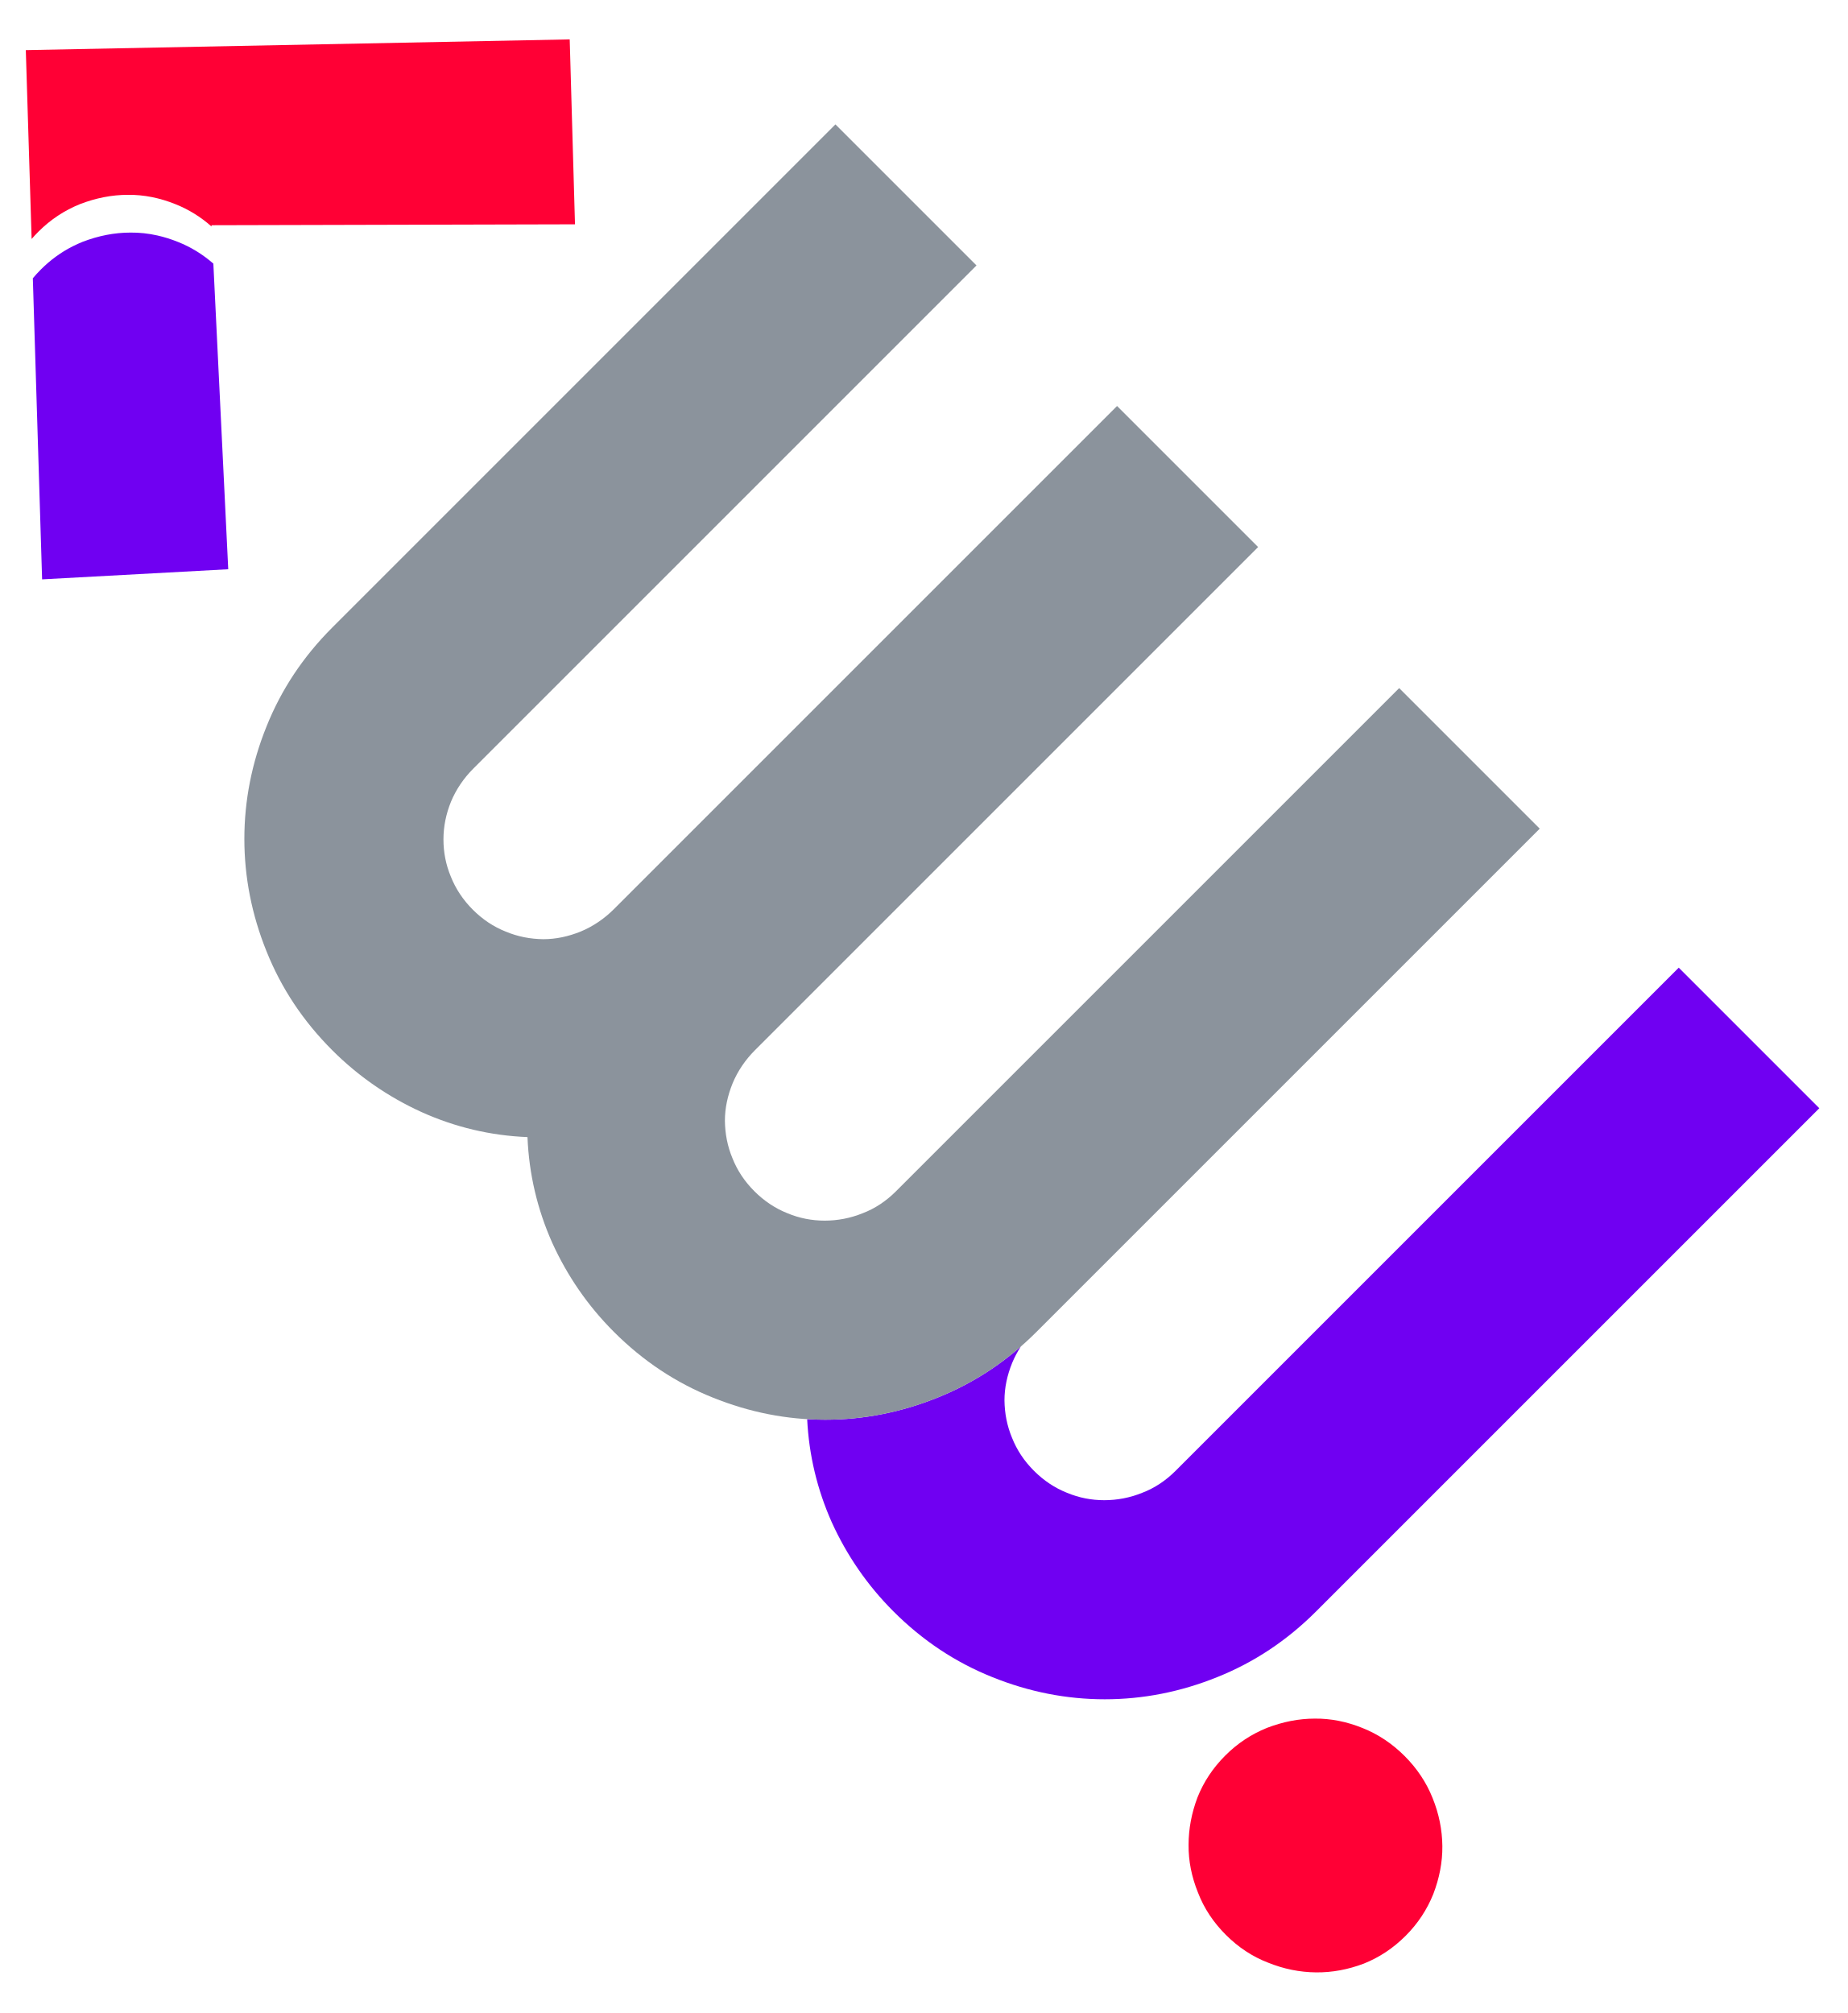
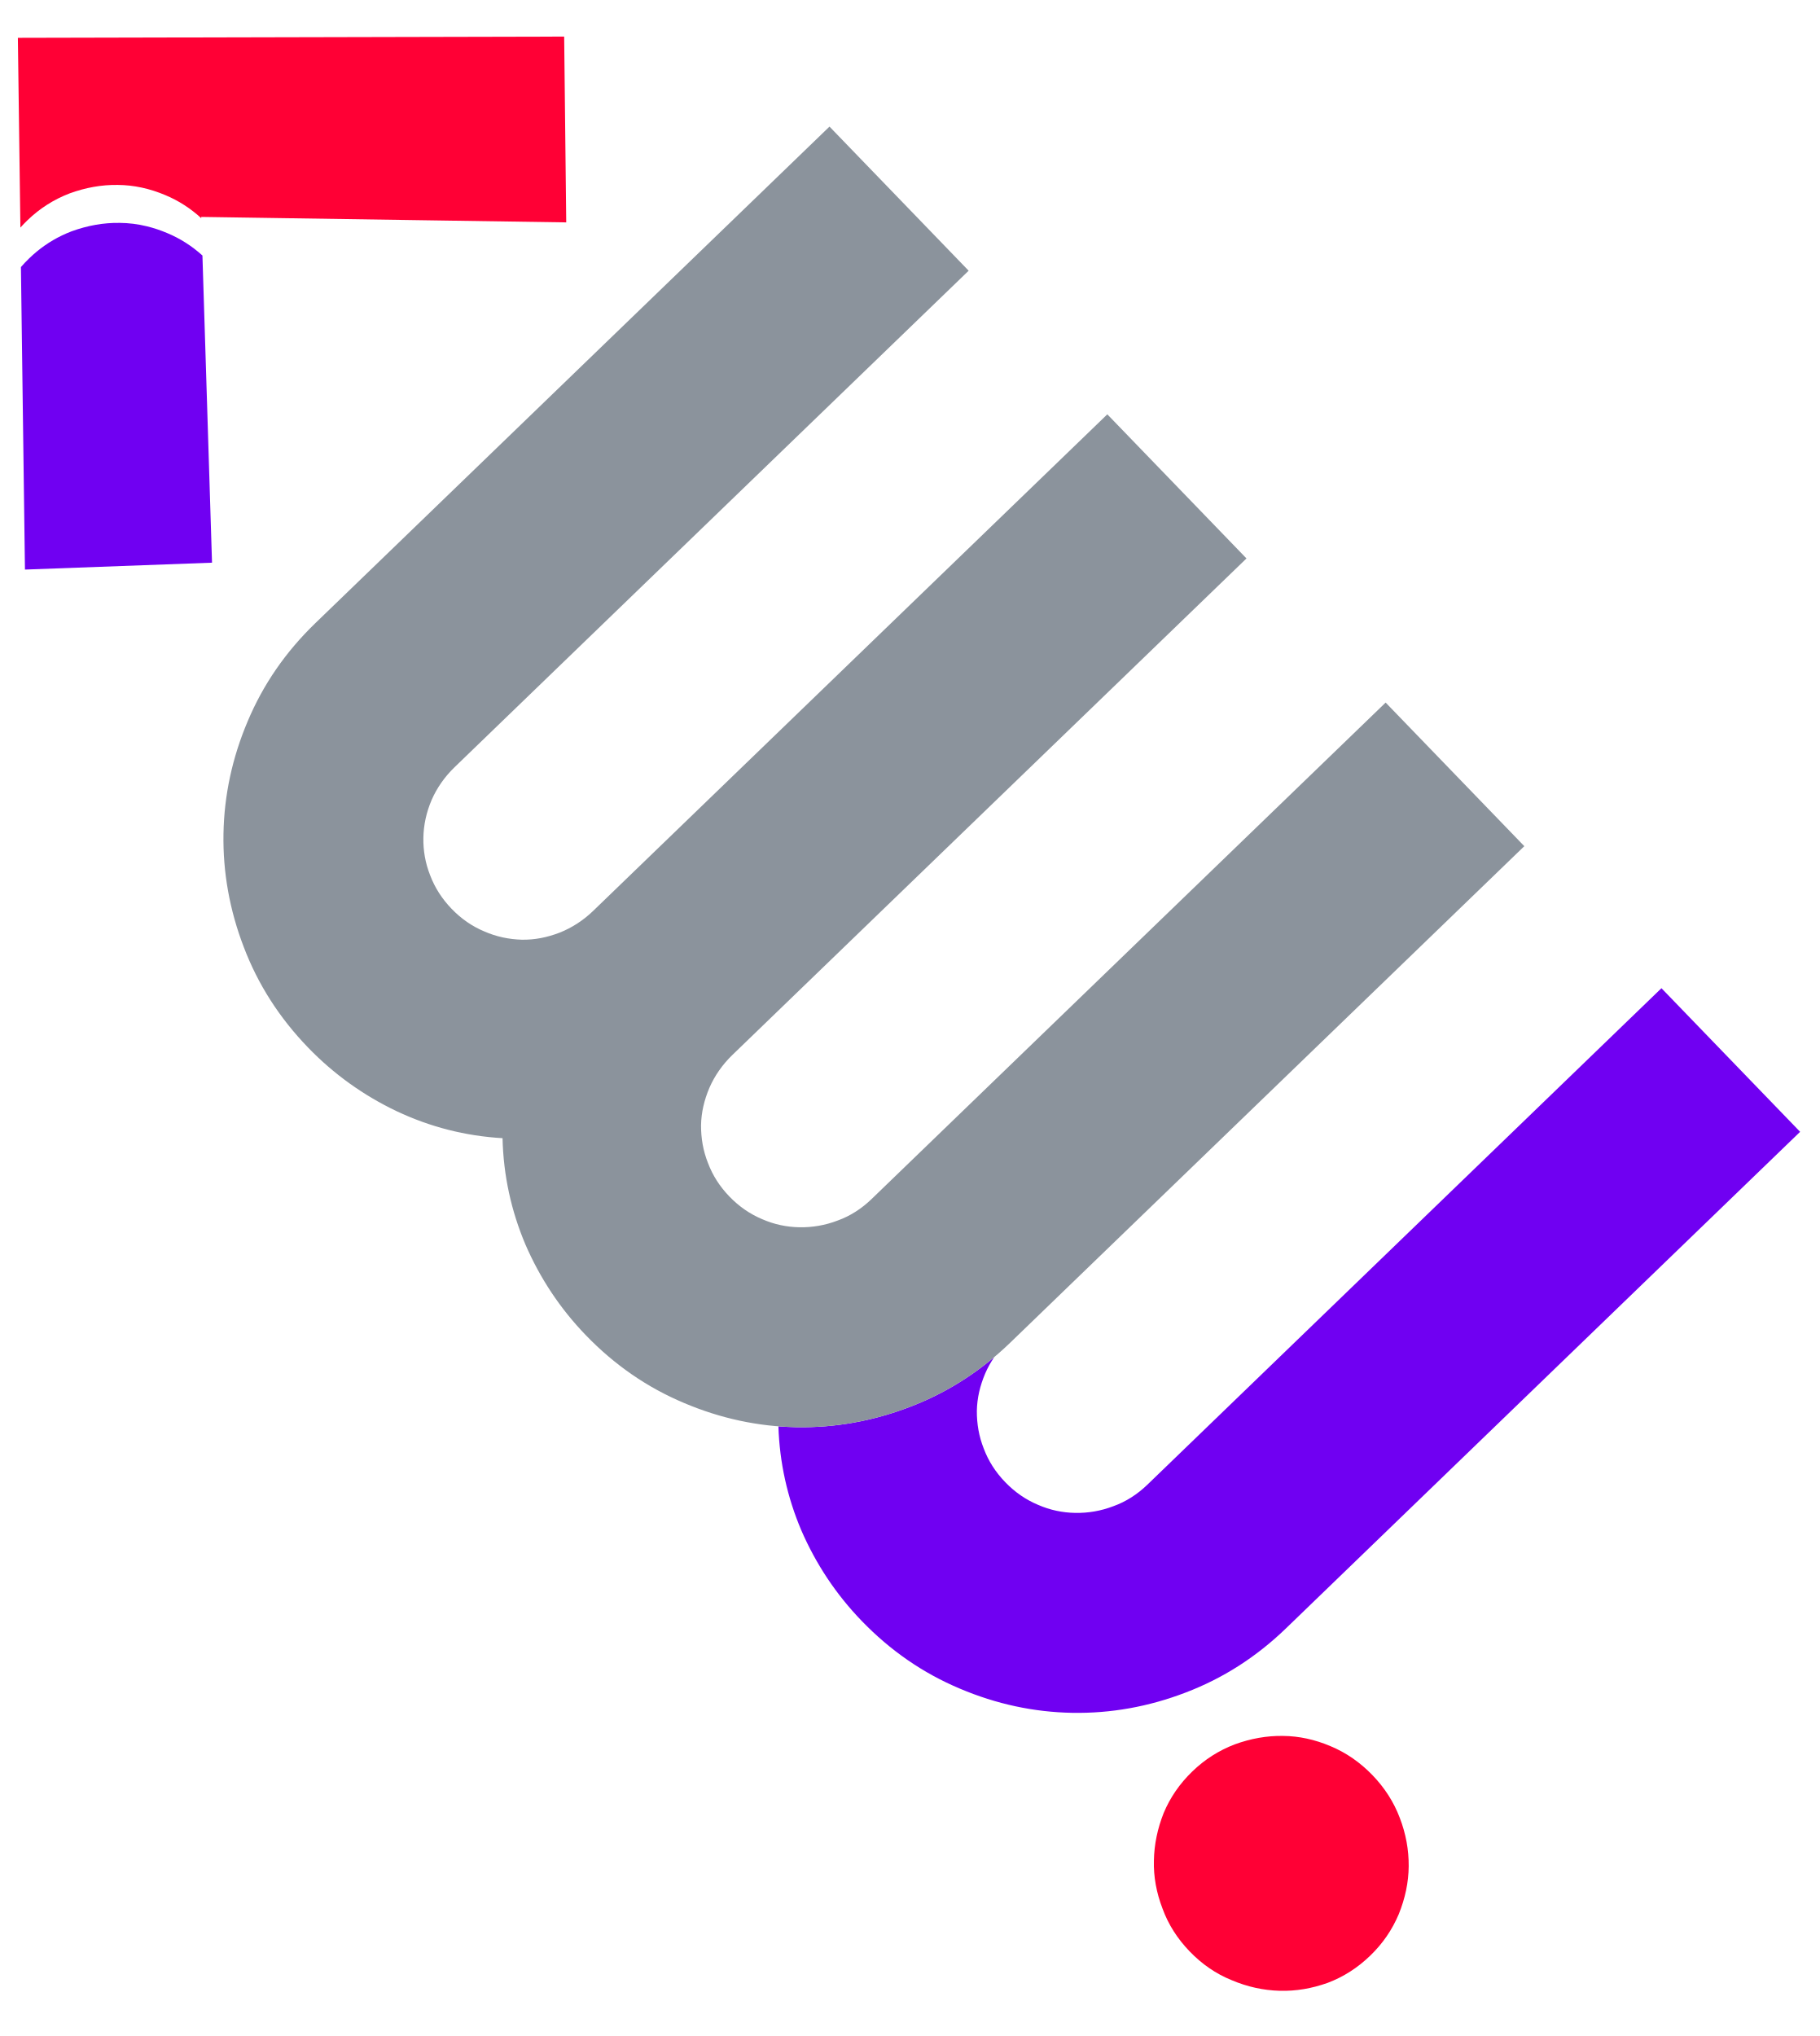
- <svg xmlns="http://www.w3.org/2000/svg" xml:space="preserve" width="156mm" height="170mm" version="1.1" style="shape-rendering:geometricPrecision; text-rendering:geometricPrecision; image-rendering:optimizeQuality; fill-rule:evenodd; clip-rule:evenodd" viewBox="3800 10600 16000 17000">
-   <g id="logo">
-     <path id="dot" fill="#FF0035" d="M15974.54 27149.43c-107.51,107.5 -228.09,187.41 -363.19,241.13 -135.11,50.85 -271.67,77.01 -412.59,75.56 -140.91,-1.46 -278.93,-29.04 -415.49,-84.26 -136.57,-52.31 -258.58,-133.65 -366.09,-241.16 -107.5,-107.5 -188.87,-229.54 -241.18,-366.1 -55.2,-136.54 -82.8,-274.59 -81.34,-412.59 0,-139.45 26.14,-276.04 76.99,-411.15 53.74,-135.08 133.65,-255.66 241.16,-363.17 106.07,-106.07 225.19,-184.52 361.73,-239.72 136.57,-52.31 274.59,-79.88 414.07,-79.91 138,-1.45 276.02,26.17 412.56,81.37 135.13,53.74 257.16,135.11 364.67,242.61 107.51,107.51 188.85,229.52 242.59,364.65 55.22,136.57 82.82,274.56 84.28,415.48 1.44,140.94 -26.16,278.93 -78.47,415.5 -55.18,136.56 -133.63,255.68 -239.7,361.76z" />
-     <g id="content">
-       <path id="j" fill="#7000F2" d="M18340.24 18763.63l-4358.32 4358.32c-84.26,84.26 -181.59,149.61 -289.1,190.31 -107.48,43.58 -217.9,63.92 -328.32,63.94 -110.43,-0.02 -217.93,-20.36 -322.5,-63.94 -106.07,-42.13 -201.97,-106.05 -286.22,-190.31 -85.72,-85.71 -148.18,-180.15 -190.28,-286.2 -43.61,-104.59 -63.95,-212.1 -65.41,-323.95 0.03,-110.43 23.25,-217.96 66.84,-325.44 20.38,-48.95 45.56,-96.31 75.19,-141.51 -217.81,190.14 -457.73,337.1 -721.35,442.58 -316.69,127.82 -642.12,191.74 -973.37,191.74 -52.23,0 -104.31,-1.58 -156.23,-4.77 15.4,313.09 87.62,610.95 212.57,892.11 130.73,287.63 307.99,546.23 534.62,772.86 252.79,252.79 537.51,441.64 857.14,569.48 316.72,127.84 642.13,191.79 973.35,191.76 331.24,0 656.68,-63.92 973.37,-191.73 319.6,-127.87 604.34,-316.74 857.11,-569.51l4358.32 -4358.32 -1217.41 -1217.42z" />
-       <path id="w" fill="#8B939C" d="M12777.89 21917.93c-252.77,252.77 -537.51,441.64 -857.12,569.5 -316.69,127.82 -642.12,191.74 -973.37,191.74 -331.21,0.03 -656.63,-63.92 -973.34,-191.76 -319.63,-127.84 -604.35,-316.69 -857.14,-569.48 -226.63,-226.63 -403.89,-485.23 -534.62,-772.86 -127.84,-287.66 -200.49,-592.76 -213.56,-913.8 -321.06,-13.1 -626.14,-85.72 -916.71,-216.47 -287.63,-130.74 -547.69,-309.45 -774.32,-536.08 -252.79,-252.8 -441.64,-537.51 -569.48,-857.14 -127.84,-316.72 -191.77,-642.1 -191.77,-973.35 0,-331.24 63.93,-656.68 191.77,-973.34 127.84,-319.63 316.71,-604.37 569.48,-857.14l4358.32 -4358.32 1221.77 1221.76 -4358.32 4358.32c-84.26,84.26 -149.61,181.59 -193.2,286.2 -43.59,107.48 -65.38,216.45 -65.38,326.9 0,110.39 20.34,217.9 63.92,322.47 42.13,106.07 106.05,201.97 190.31,286.22 85.71,85.72 180.15,148.18 286.22,190.31 104.57,43.58 212.08,63.92 323.93,65.38 110.45,0 217.96,-23.25 325.44,-66.84 104.61,-43.59 201.94,-108.94 286.2,-193.2l4358.32 -4358.32 1221.76 1221.77 -4358.32 4358.32c-84.25,84.26 -149.61,181.58 -193.19,286.2 -43.59,107.48 -66.81,215.01 -66.84,325.44 1.46,111.85 21.79,219.36 65.4,323.95 42.11,106.05 104.57,200.49 190.29,286.2 84.25,84.26 180.15,148.18 286.22,190.3 104.57,43.59 212.07,63.93 322.5,63.95 110.42,-0.02 220.84,-20.36 328.32,-63.94 107.51,-40.7 204.84,-106.05 289.09,-190.31l4358.32 -4358.32 1217.42 1217.42 -4358.32 4358.32z" />
-     </g>
-     <g id="arrow">
-       <path id="arrow_down" fill="#7000F2" d="M4076.66 12541.12l0 0 0.6 18.58 -0.03 0.02 -0.57 -18.6zm0.6 18.58l-0.03 0.02 1.36 44.01 5.81 188.6 80.32 2607.92 1612.12 -87.6 -128.91 -2647.35 -5.46 -112.45 -2.94 -59.96 -6.38 -130.91 -469.75 59.7 -731.92 93 -354.22 45.02 1.33 44.03 5.81 188.6c21.76,-26.07 44.99,-51.42 69.67,-76.1 83.64,-83.64 175.41,-150.11 277.41,-201.55 27.37,-13.79 55.44,-26.49 84.33,-38.18 136.56,-52.3 274.58,-79.88 414.06,-79.9 77.94,-0.84 155.87,7.61 233.53,25.08 59.86,13.46 119.58,32.27 179.03,56.28 110.92,44.11 213.04,106.84 305.5,187.34l-5.46 -112.45 -2.94 -59.96 -6.38 -130.91 -469.75 59.7 -731.92 93 -354.22 45.02z" />
-       <path id="arrow_up" fill="#FF0035" d="M5631.75 12332.85l3148.44 -7.83 -45.76 -1601.71 -4710.89 92.85 50.38 1635.78c18.46,-21.37 37.85,-42.25 58.29,-62.68 106.07,-106.08 225.19,-184.53 361.73,-239.72 136.57,-52.31 274.59,-79.89 414.07,-79.91 137.99,-1.46 276.02,26.16 412.56,81.36 113.41,45.12 217.58,109.66 311.7,192.8l-0.52 -10.94z" />
-     </g>
+ <svg xmlns="http://www.w3.org/2000/svg" xml:space="preserve" width="210mm" height="235mm" version="1.1" style="shape-rendering:geometricPrecision; text-rendering:geometricPrecision; image-rendering:optimizeQuality; fill-rule:evenodd; clip-rule:evenodd" viewBox="0 0 21000 23500">
+   <path id="dot" fill="#FF0035" d="M15817.24 22572.46c-146.38,141.35 -309.6,245.46 -491.65,314.19 -181.98,64.89 -365.34,96.71 -553.87,91.47 -188.53,-5.24 -372.59,-45.37 -554.04,-122.45 -181.53,-73.19 -342.9,-184.89 -484.25,-331.26 -141.35,-146.38 -247.38,-311.58 -314.19,-495.55 -70.68,-184 -104.38,-369.38 -99.21,-554.01 3.26,-186.61 41.43,-368.78 112.63,-548.39 75.07,-179.51 184.82,-339 331.19,-480.35 144.42,-139.46 305.66,-241.66 489.66,-312.34 183.97,-66.81 369.31,-100.48 555.96,-97.26 184.7,1.28 368.75,41.47 550.18,118.52 179.57,75.07 340.97,186.8 482.33,333.18 141.35,146.37 247.34,311.54 316.1,493.63 70.71,184.03 104.42,369.34 103.08,557.94 -1.37,188.64 -41.53,372.65 -114.72,554.18 -77.02,181.46 -184.78,339.03 -329.2,478.5z" />
+   <path id="j" fill="#7000F2" d="M19178.82 11406.08l-5933.98 5730.38c-114.72,110.78 -246.49,195.96 -391.3,247.91 -144.85,55.81 -293.09,80.45 -440.85,77.9 -147.77,-2.61 -291.15,-32.34 -430.06,-93.1 -140.97,-58.86 -267.8,-146.63 -378.58,-261.35 -112.7,-116.7 -194.08,-244.53 -247.94,-387.43 -55.92,-140.98 -80.62,-285.32 -79.95,-435.03 2.61,-147.77 36.2,-291.12 97.04,-433.93 28.42,-65.03 63.22,-127.82 103.92,-187.61 -295.91,249.35 -620.39,440.41 -975.62,575.4 -426.77,163.65 -863.76,241.58 -1307.02,233.85 -69.89,-1.22 -139.56,-4.56 -208.95,-10.03 13.29,419.31 102.98,819.59 263.61,1198.75 168.23,387.95 399.39,738.15 697.37,1046.7 332.37,344.19 708.96,603.55 1133.69,782.09 420.84,178.48 854.8,271.65 1298.03,279.35 443.26,7.74 880.24,-70.2 1307.01,-233.84 430.68,-163.64 816.12,-409.74 1160.27,-742.08l5933.98 -5730.38 -1600.67 -1657.55z" />
+   <path id="w" fill="#8B939C" d="M11661.77 15497.14c-344.15,332.35 -729.6,578.44 -1160.27,742.08 -426.77,163.65 -863.76,241.58 -1307.02,233.85 -443.22,-7.71 -877.19,-100.88 -1298.02,-279.35 -424.73,-178.54 -801.32,-437.9 -1133.7,-782.09 -297.97,-308.56 -529.14,-658.75 -697.36,-1046.71 -164.36,-387.92 -254.44,-797.89 -264.43,-1227.8 -429.33,-25.03 -835.88,-129.33 -1221.66,-311.09 -381.85,-181.66 -725.68,-426.89 -1023.65,-735.45 -332.38,-344.19 -578.44,-729.6 -742.05,-1160.3 -163.68,-426.81 -241.61,-863.73 -233.88,-1306.99 7.74,-443.26 100.88,-877.25 279.35,-1298.02 178.54,-424.73 437.94,-801.36 782.09,-1133.7l5933.98 -5730.38 1606.39 1663.47 -5933.98 5730.38c-114.71,110.78 -204.44,239.5 -265.21,378.47 -60.84,142.81 -92.55,288.12 -95.13,435.92 -2.57,147.73 22.13,292.06 78.01,433.01 53.9,142.93 137.19,272.75 247.98,387.46 112.69,116.71 237.61,202.5 378.57,261.35 138.91,60.77 282.3,90.49 431.94,95.06 147.8,2.57 292.21,-26.03 437.06,-81.84 141.01,-55.88 272.77,-141.07 387.49,-251.85l5933.98 -5730.38 1606.4 1663.47 -5933.98 5730.38c-114.72,110.78 -204.45,239.5 -265.22,378.47 -60.84,142.82 -94.43,286.17 -97.04,433.93 -0.66,149.72 24.04,294.06 79.96,435.04 53.86,142.89 135.24,270.72 247.94,387.43 110.78,114.71 237.61,202.49 378.57,261.34 138.91,60.77 282.3,90.49 430.06,93.11 147.77,2.54 296.01,-22.09 440.85,-77.91 144.82,-51.94 276.58,-137.12 391.3,-247.9l5933.98 -5730.38 1600.68 1657.55 -5933.98 5730.37z" />
+   <g id="arrow">
+     <path id="arrow_down" fill="#7000F2" d="M237.05 2746.12l0 0 0.36 24.88 -0.03 0.03 -0.33 -24.91zm0.36 24.88l-0.03 0.03 0.79 58.92 3.37 252.52 46.57 3491.71 2159.33 -79.55 -110.66 -3545.62 -4.68 -150.61 -2.53 -80.31 -5.48 -175.33 -630.01 68.91 -981.6 107.36 -475.07 51.97 0.76 58.95 3.37 252.52c29.73,-34.38 61.41,-67.76 95.02,-100.21 113.87,-109.97 238.22,-196.77 375.92,-263.23 36.95,-17.81 74.81,-34.15 113.74,-49.11 183.96,-66.81 369.31,-100.49 555.95,-97.26 104.31,0.69 208.4,13.82 311.91,39.01 79.8,19.42 159.28,45.98 238.27,79.51 147.39,61.61 282.58,147.94 404.43,257.83l-4.68 -150.61 -2.53 -80.31 -5.48 -175.33 -630.01 68.91 -981.6 107.36 -475.07 51.97z" />
+     <path id="arrow_up" fill="#FF0035" d="M2322.89 2503.75l4213.34 63.06 -23.83 -2144.43 -6306.14 14.21 29.21 2190.14c25.2,-28.17 51.64,-55.66 79.46,-82.52 144.42,-139.47 305.66,-241.67 489.66,-312.34 183.97,-66.81 369.31,-100.49 555.96,-97.26 184.7,1.27 368.75,41.46 550.17,118.52 150.72,63.02 288.61,151.82 412.61,265.28l-0.44 -14.66z" />
  </g>
</svg>
